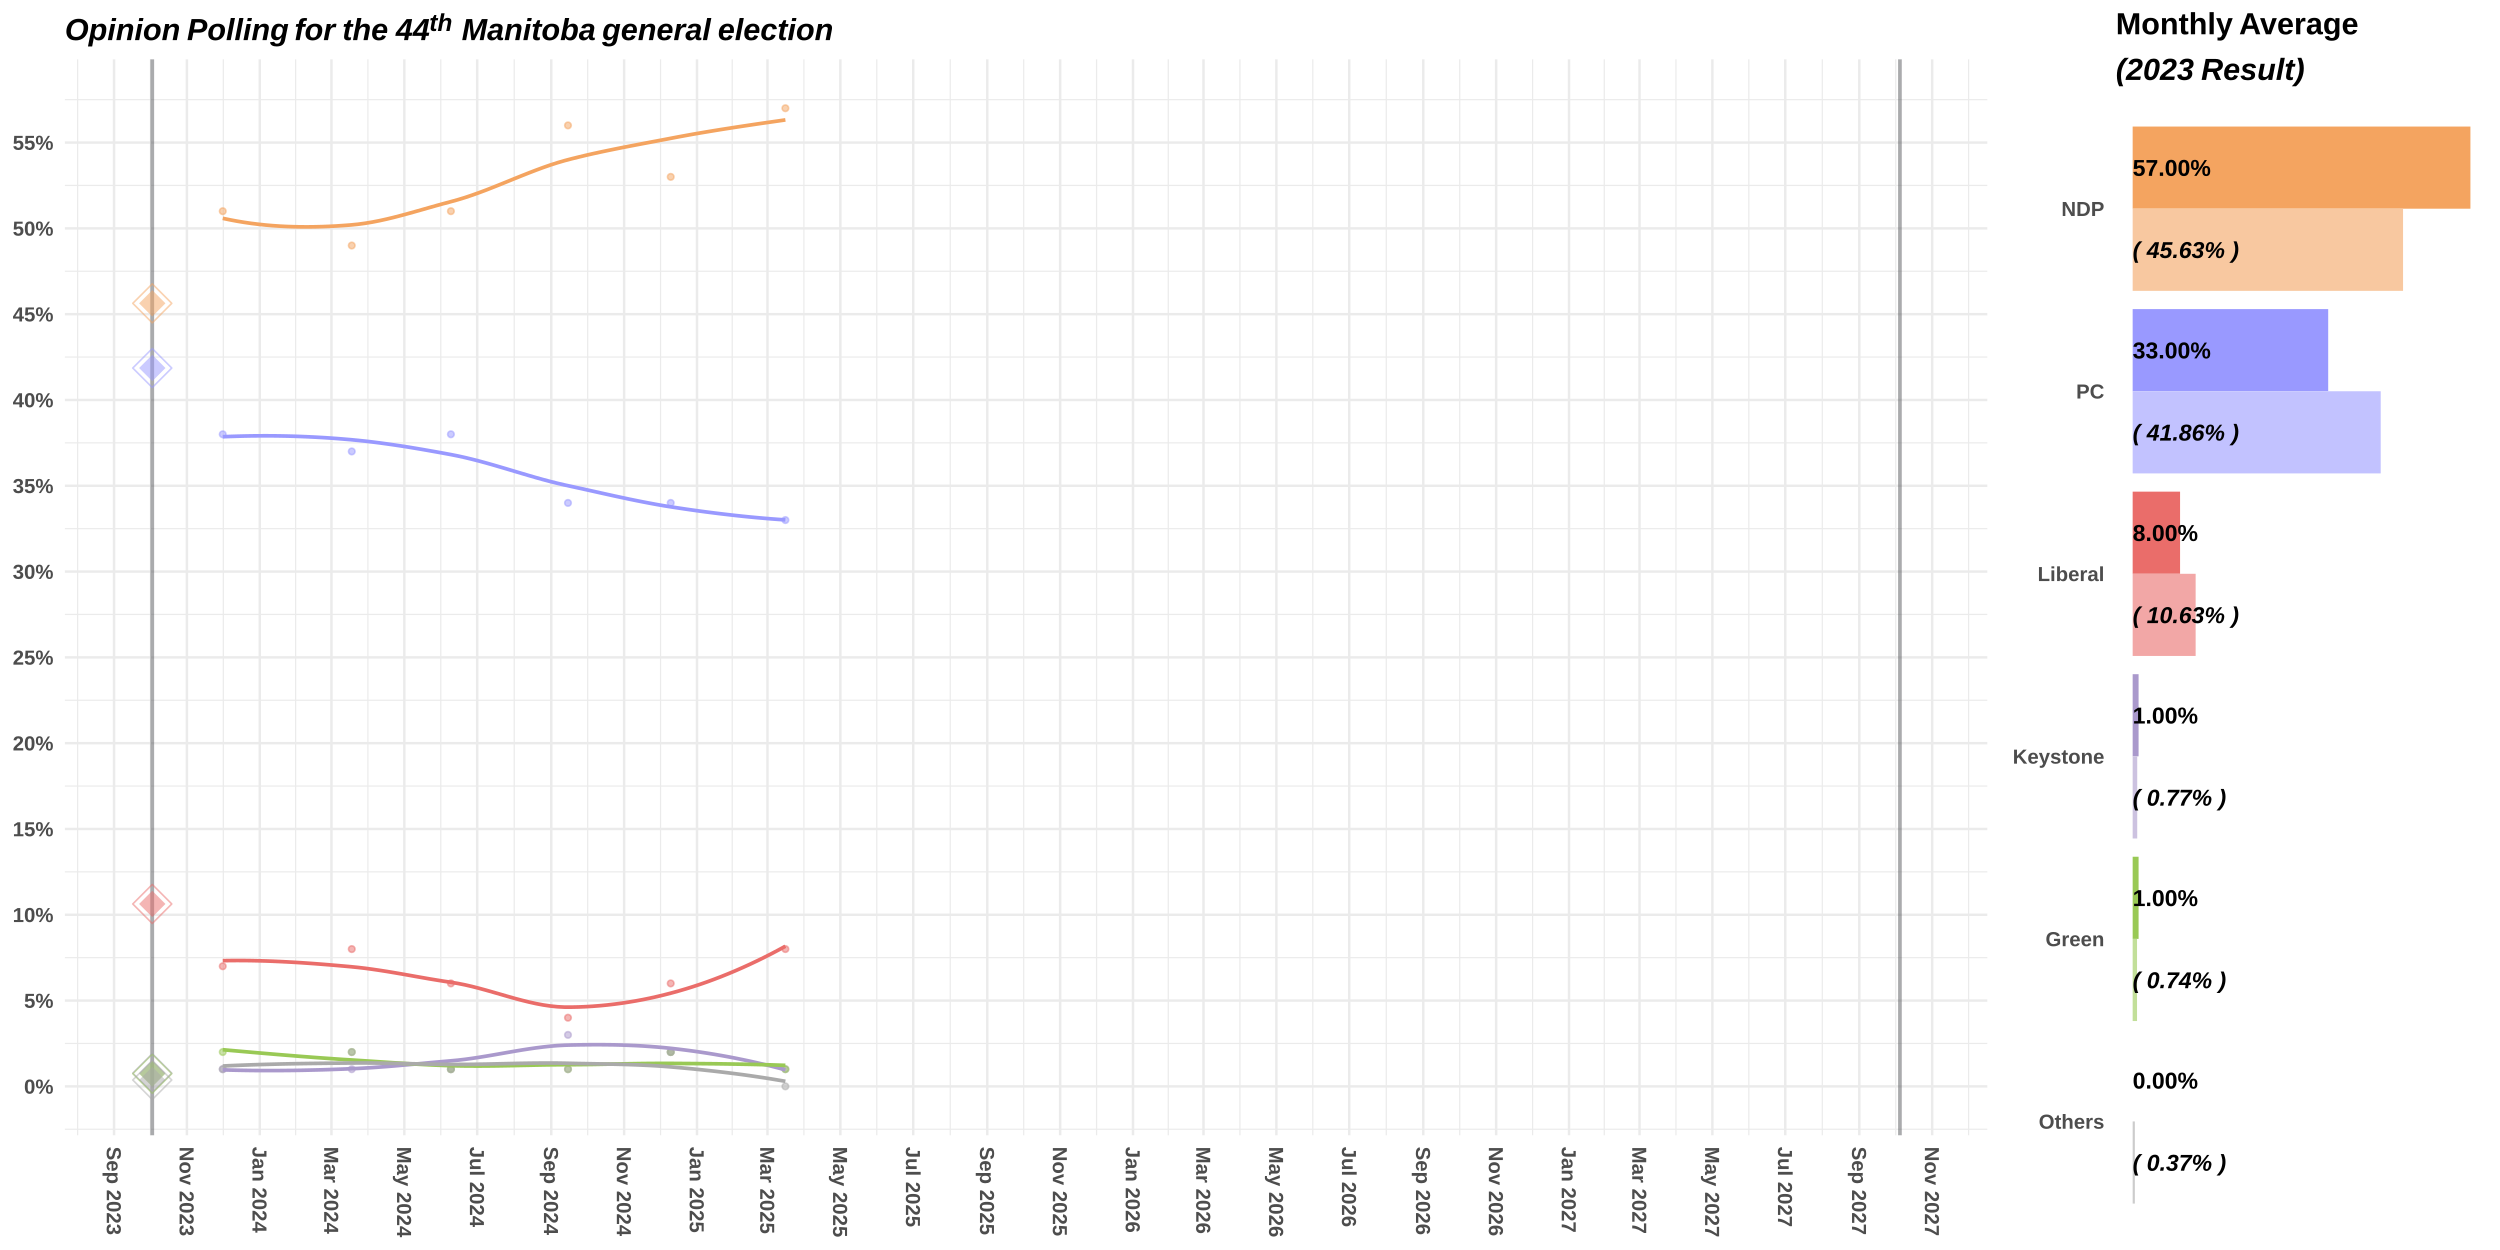
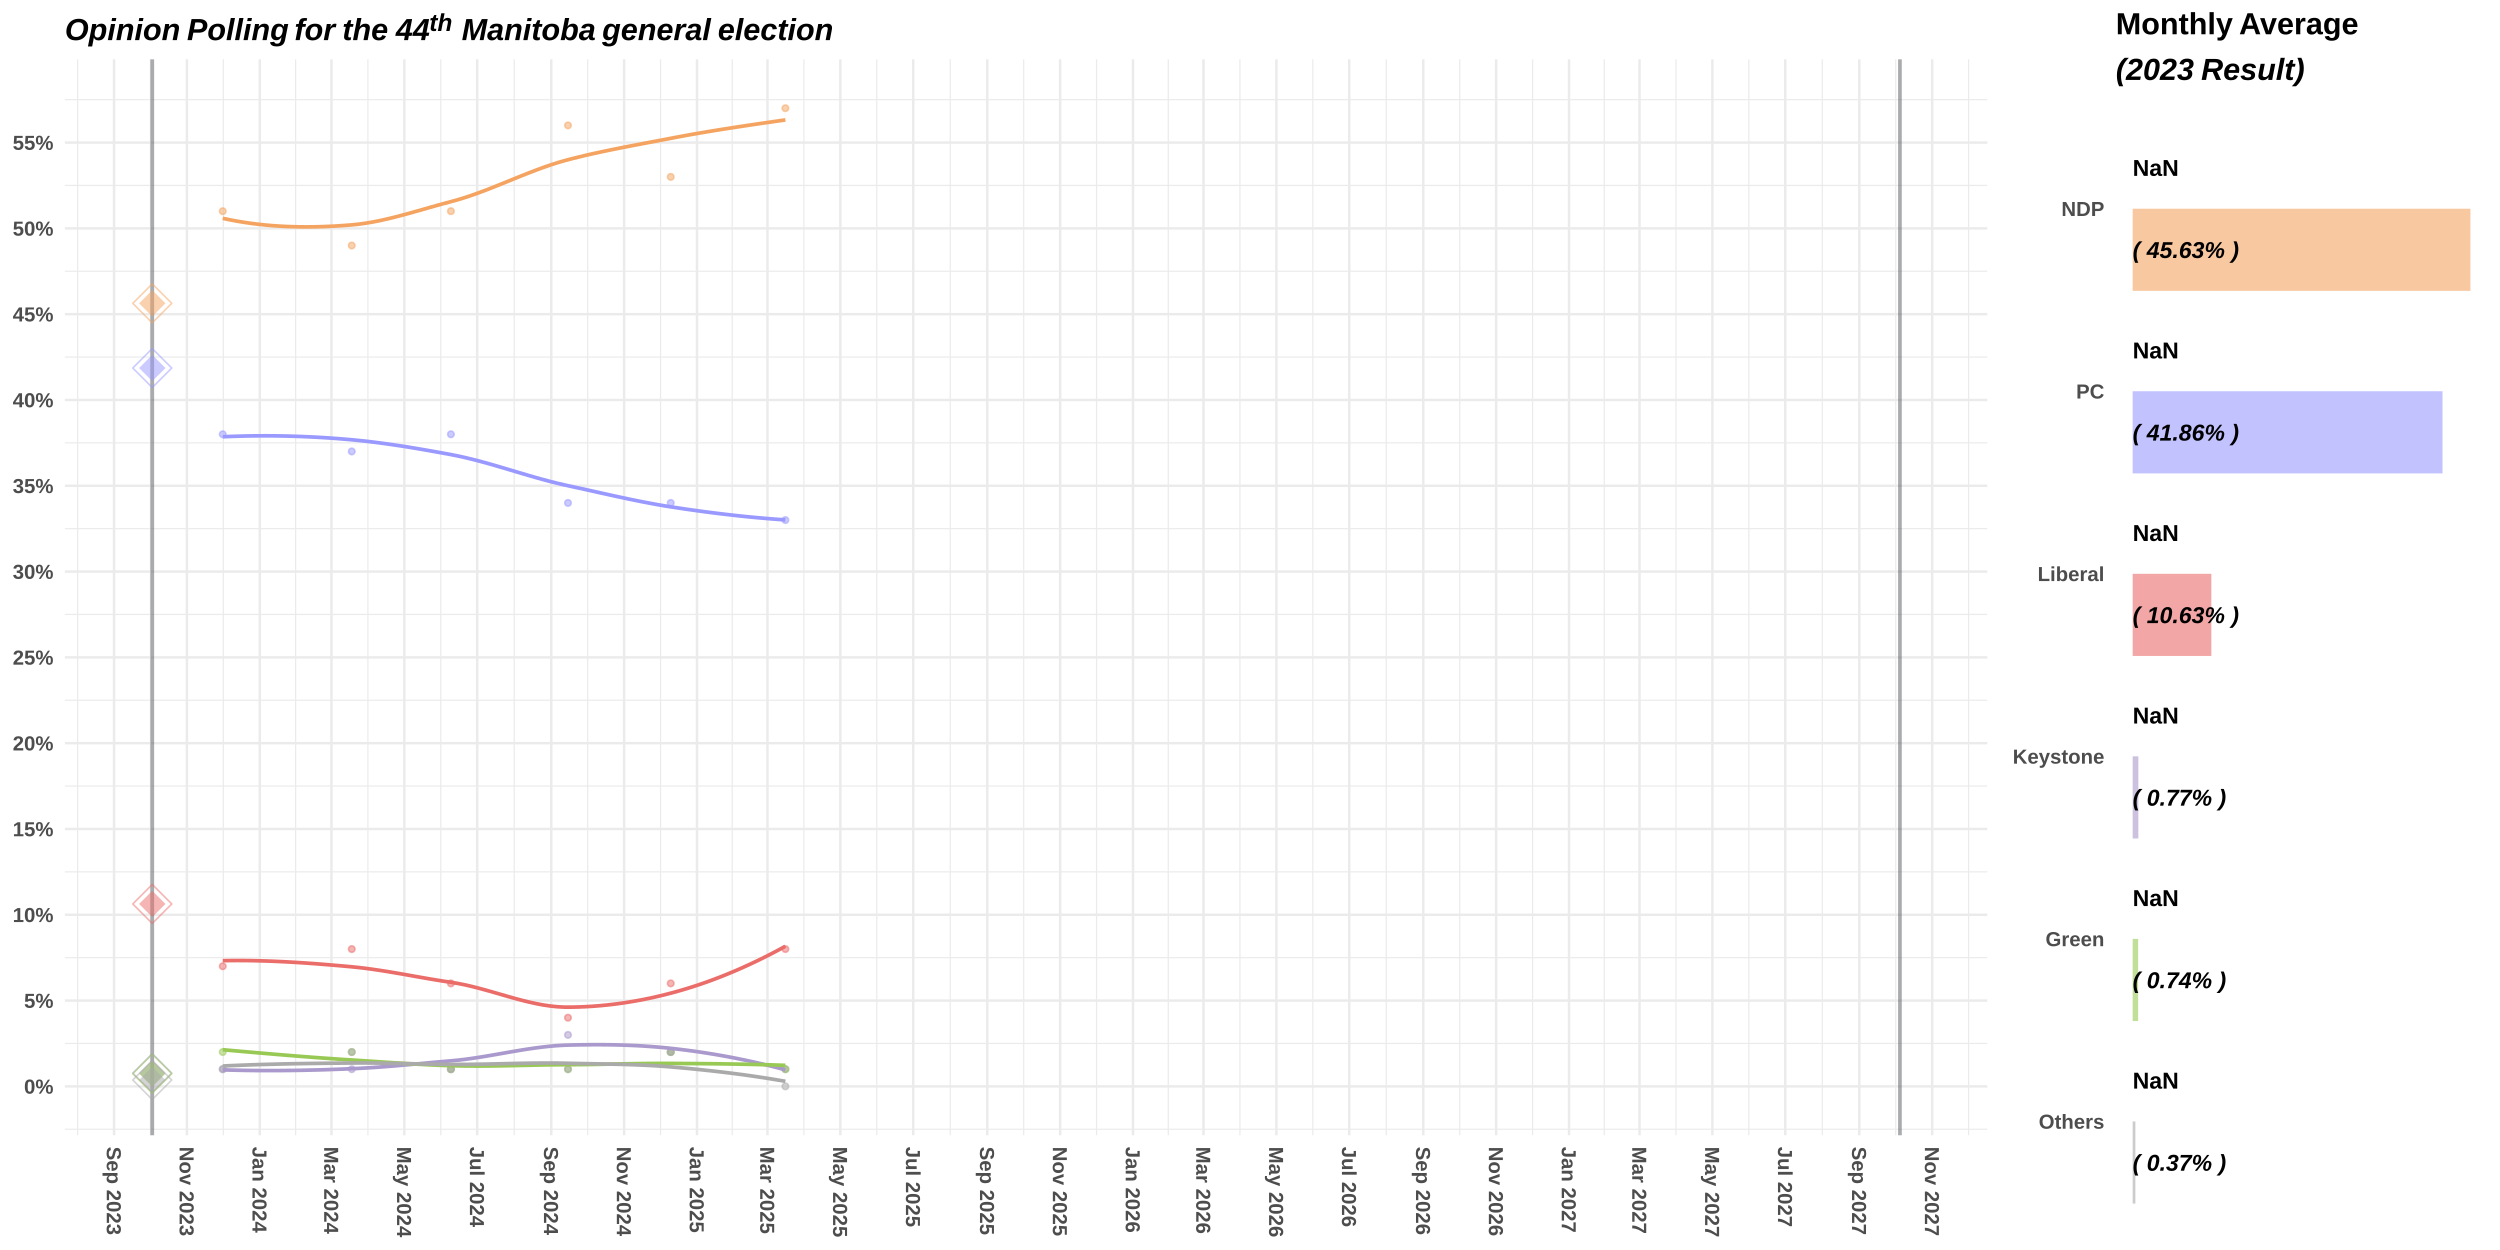
<svg xmlns="http://www.w3.org/2000/svg" class="svglite" width="1080.00pt" height="540.00pt" viewBox="0 0 1080.00 540.00">
  <defs>
    <style type="text/css">
    line, polyline, polygon, path, rect, circle {
      fill: none;
      stroke: #000000;
      stroke-linecap: round;
      stroke-linejoin: round;
      stroke-miterlimit: 10.00;
    }
    text {
      white-space: pre;
    }
  </style>
  </defs>
  <rect width="100%" height="100%" style="stroke: none; fill: none;" />
  <defs>
    <clipPath id="cpMC4wMHwxMDgwLjAwfDAuMDB8NTQwLjAw">
      <rect x="0.00" y="0.00" width="1080.00" height="540.00" />
    </clipPath>
  </defs>
  <g clip-path="url(#cpMC4wMHwxMDgwLjAwfDAuMDB8NTQwLjAw)">
</g>
  <defs>
    <clipPath id="cpMC4wMHw4NjQuMDB8MC4wMHw1NDAuMDA=">
      <rect x="0.00" y="0.00" width="864.00" height="540.00" />
    </clipPath>
  </defs>
  <g clip-path="url(#cpMC4wMHw4NjQuMDB8MC4wMHw1NDAuMDA=)">
    <rect x="0.00" y="0.00" width="864.00" height="540.00" style="stroke-width: 1.07; stroke: #FFFFFF; fill: #FFFFFF;" />
  </g>
  <g clip-path="url(#cpMC4wMHwxMDgwLjAwfDAuMDB8NTQwLjAw)">
</g>
  <defs>
    <clipPath id="cpMjguMDN8ODU4LjUyfDI1LjYzfDQ5MC40NA==">
      <rect x="28.03" y="25.63" width="830.49" height="464.81" />
    </clipPath>
  </defs>
  <g clip-path="url(#cpMjguMDN8ODU4LjUyfDI1LjYzfDQ5MC40NA==)">
    <rect x="28.03" y="25.63" width="830.49" height="464.81" style="stroke-width: 1.07; stroke: #FFFFFF; fill: #FFFFFF;" />
    <polyline points="28.03,487.84 858.52,487.84 " style="stroke-width: 0.53; stroke: #EBEBEB; stroke-linecap: butt;" />
    <polyline points="28.03,450.77 858.52,450.77 " style="stroke-width: 0.53; stroke: #EBEBEB; stroke-linecap: butt;" />
    <polyline points="28.03,413.71 858.52,413.71 " style="stroke-width: 0.53; stroke: #EBEBEB; stroke-linecap: butt;" />
    <polyline points="28.03,376.64 858.52,376.64 " style="stroke-width: 0.53; stroke: #EBEBEB; stroke-linecap: butt;" />
    <polyline points="28.03,339.58 858.52,339.58 " style="stroke-width: 0.53; stroke: #EBEBEB; stroke-linecap: butt;" />
    <polyline points="28.03,302.51 858.52,302.51 " style="stroke-width: 0.53; stroke: #EBEBEB; stroke-linecap: butt;" />
    <polyline points="28.03,265.44 858.52,265.44 " style="stroke-width: 0.53; stroke: #EBEBEB; stroke-linecap: butt;" />
    <polyline points="28.03,228.38 858.52,228.38 " style="stroke-width: 0.53; stroke: #EBEBEB; stroke-linecap: butt;" />
    <polyline points="28.03,191.31 858.52,191.31 " style="stroke-width: 0.53; stroke: #EBEBEB; stroke-linecap: butt;" />
    <polyline points="28.03,154.25 858.52,154.25 " style="stroke-width: 0.53; stroke: #EBEBEB; stroke-linecap: butt;" />
    <polyline points="28.03,117.18 858.52,117.18 " style="stroke-width: 0.53; stroke: #EBEBEB; stroke-linecap: butt;" />
    <polyline points="28.03,80.11 858.52,80.11 " style="stroke-width: 0.53; stroke: #EBEBEB; stroke-linecap: butt;" />
    <polyline points="28.03,43.05 858.52,43.05 " style="stroke-width: 0.53; stroke: #EBEBEB; stroke-linecap: butt;" />
    <polyline points="33.53,490.44 33.53,25.63 " style="stroke-width: 0.53; stroke: #EBEBEB; stroke-linecap: butt;" />
    <polyline points="65.00,490.44 65.00,25.63 " style="stroke-width: 0.53; stroke: #EBEBEB; stroke-linecap: butt;" />
    <polyline points="96.48,490.44 96.48,25.63 " style="stroke-width: 0.53; stroke: #EBEBEB; stroke-linecap: butt;" />
    <polyline points="127.71,490.44 127.71,25.63 " style="stroke-width: 0.53; stroke: #EBEBEB; stroke-linecap: butt;" />
    <polyline points="158.93,490.44 158.93,25.63 " style="stroke-width: 0.53; stroke: #EBEBEB; stroke-linecap: butt;" />
    <polyline points="190.41,490.44 190.41,25.63 " style="stroke-width: 0.53; stroke: #EBEBEB; stroke-linecap: butt;" />
    <polyline points="222.14,490.44 222.14,25.63 " style="stroke-width: 0.53; stroke: #EBEBEB; stroke-linecap: butt;" />
    <polyline points="253.88,490.44 253.88,25.63 " style="stroke-width: 0.53; stroke: #EBEBEB; stroke-linecap: butt;" />
    <polyline points="285.36,490.44 285.36,25.63 " style="stroke-width: 0.53; stroke: #EBEBEB; stroke-linecap: butt;" />
    <polyline points="316.32,490.44 316.32,25.63 " style="stroke-width: 0.53; stroke: #EBEBEB; stroke-linecap: butt;" />
    <polyline points="347.29,490.44 347.29,25.63 " style="stroke-width: 0.53; stroke: #EBEBEB; stroke-linecap: butt;" />
    <polyline points="378.77,490.44 378.77,25.63 " style="stroke-width: 0.53; stroke: #EBEBEB; stroke-linecap: butt;" />
    <polyline points="410.51,490.44 410.51,25.63 " style="stroke-width: 0.53; stroke: #EBEBEB; stroke-linecap: butt;" />
    <polyline points="442.24,490.44 442.24,25.63 " style="stroke-width: 0.53; stroke: #EBEBEB; stroke-linecap: butt;" />
    <polyline points="473.72,490.44 473.72,25.63 " style="stroke-width: 0.53; stroke: #EBEBEB; stroke-linecap: butt;" />
    <polyline points="504.69,490.44 504.69,25.63 " style="stroke-width: 0.53; stroke: #EBEBEB; stroke-linecap: butt;" />
    <polyline points="535.65,490.44 535.65,25.63 " style="stroke-width: 0.53; stroke: #EBEBEB; stroke-linecap: butt;" />
    <polyline points="567.13,490.44 567.13,25.63 " style="stroke-width: 0.53; stroke: #EBEBEB; stroke-linecap: butt;" />
    <polyline points="598.87,490.44 598.87,25.63 " style="stroke-width: 0.53; stroke: #EBEBEB; stroke-linecap: butt;" />
    <polyline points="630.60,490.44 630.60,25.63 " style="stroke-width: 0.53; stroke: #EBEBEB; stroke-linecap: butt;" />
    <polyline points="662.08,490.44 662.08,25.63 " style="stroke-width: 0.53; stroke: #EBEBEB; stroke-linecap: butt;" />
    <polyline points="693.05,490.44 693.05,25.63 " style="stroke-width: 0.53; stroke: #EBEBEB; stroke-linecap: butt;" />
    <polyline points="724.01,490.44 724.01,25.63 " style="stroke-width: 0.53; stroke: #EBEBEB; stroke-linecap: butt;" />
    <polyline points="755.49,490.44 755.49,25.63 " style="stroke-width: 0.53; stroke: #EBEBEB; stroke-linecap: butt;" />
    <polyline points="787.23,490.44 787.23,25.63 " style="stroke-width: 0.53; stroke: #EBEBEB; stroke-linecap: butt;" />
    <polyline points="818.96,490.44 818.96,25.63 " style="stroke-width: 0.53; stroke: #EBEBEB; stroke-linecap: butt;" />
    <polyline points="850.44,490.44 850.44,25.63 " style="stroke-width: 0.53; stroke: #EBEBEB; stroke-linecap: butt;" />
    <polyline points="28.03,469.31 858.52,469.31 " style="stroke-width: 1.07; stroke: #EBEBEB; stroke-linecap: butt;" />
    <polyline points="28.03,432.24 858.52,432.24 " style="stroke-width: 1.07; stroke: #EBEBEB; stroke-linecap: butt;" />
    <polyline points="28.03,395.18 858.52,395.18 " style="stroke-width: 1.07; stroke: #EBEBEB; stroke-linecap: butt;" />
    <polyline points="28.03,358.11 858.52,358.11 " style="stroke-width: 1.07; stroke: #EBEBEB; stroke-linecap: butt;" />
    <polyline points="28.03,321.04 858.52,321.04 " style="stroke-width: 1.07; stroke: #EBEBEB; stroke-linecap: butt;" />
    <polyline points="28.03,283.98 858.52,283.98 " style="stroke-width: 1.07; stroke: #EBEBEB; stroke-linecap: butt;" />
    <polyline points="28.03,246.91 858.52,246.91 " style="stroke-width: 1.07; stroke: #EBEBEB; stroke-linecap: butt;" />
    <polyline points="28.03,209.85 858.52,209.85 " style="stroke-width: 1.07; stroke: #EBEBEB; stroke-linecap: butt;" />
    <polyline points="28.03,172.78 858.52,172.78 " style="stroke-width: 1.07; stroke: #EBEBEB; stroke-linecap: butt;" />
    <polyline points="28.03,135.71 858.52,135.71 " style="stroke-width: 1.07; stroke: #EBEBEB; stroke-linecap: butt;" />
    <polyline points="28.03,98.65 858.52,98.65 " style="stroke-width: 1.07; stroke: #EBEBEB; stroke-linecap: butt;" />
    <polyline points="28.03,61.58 858.52,61.58 " style="stroke-width: 1.07; stroke: #EBEBEB; stroke-linecap: butt;" />
    <polyline points="49.27,490.44 49.27,25.63 " style="stroke-width: 1.07; stroke: #EBEBEB; stroke-linecap: butt;" />
    <polyline points="80.74,490.44 80.74,25.63 " style="stroke-width: 1.07; stroke: #EBEBEB; stroke-linecap: butt;" />
    <polyline points="112.22,490.44 112.22,25.63 " style="stroke-width: 1.07; stroke: #EBEBEB; stroke-linecap: butt;" />
    <polyline points="143.19,490.44 143.19,25.63 " style="stroke-width: 1.07; stroke: #EBEBEB; stroke-linecap: butt;" />
    <polyline points="174.67,490.44 174.67,25.63 " style="stroke-width: 1.07; stroke: #EBEBEB; stroke-linecap: butt;" />
    <polyline points="206.15,490.44 206.15,25.63 " style="stroke-width: 1.07; stroke: #EBEBEB; stroke-linecap: butt;" />
    <polyline points="238.14,490.44 238.14,25.63 " style="stroke-width: 1.07; stroke: #EBEBEB; stroke-linecap: butt;" />
    <polyline points="269.62,490.44 269.62,25.63 " style="stroke-width: 1.07; stroke: #EBEBEB; stroke-linecap: butt;" />
    <polyline points="301.10,490.44 301.10,25.63 " style="stroke-width: 1.07; stroke: #EBEBEB; stroke-linecap: butt;" />
    <polyline points="331.55,490.44 331.55,25.63 " style="stroke-width: 1.07; stroke: #EBEBEB; stroke-linecap: butt;" />
    <polyline points="363.03,490.44 363.03,25.63 " style="stroke-width: 1.07; stroke: #EBEBEB; stroke-linecap: butt;" />
    <polyline points="394.51,490.44 394.51,25.63 " style="stroke-width: 1.07; stroke: #EBEBEB; stroke-linecap: butt;" />
    <polyline points="426.50,490.44 426.50,25.63 " style="stroke-width: 1.07; stroke: #EBEBEB; stroke-linecap: butt;" />
    <polyline points="457.98,490.44 457.98,25.63 " style="stroke-width: 1.07; stroke: #EBEBEB; stroke-linecap: butt;" />
    <polyline points="489.46,490.44 489.46,25.63 " style="stroke-width: 1.07; stroke: #EBEBEB; stroke-linecap: butt;" />
    <polyline points="519.91,490.44 519.91,25.63 " style="stroke-width: 1.07; stroke: #EBEBEB; stroke-linecap: butt;" />
    <polyline points="551.39,490.44 551.39,25.63 " style="stroke-width: 1.07; stroke: #EBEBEB; stroke-linecap: butt;" />
    <polyline points="582.87,490.44 582.87,25.63 " style="stroke-width: 1.07; stroke: #EBEBEB; stroke-linecap: butt;" />
    <polyline points="614.86,490.44 614.86,25.63 " style="stroke-width: 1.07; stroke: #EBEBEB; stroke-linecap: butt;" />
    <polyline points="646.34,490.44 646.34,25.63 " style="stroke-width: 1.07; stroke: #EBEBEB; stroke-linecap: butt;" />
    <polyline points="677.82,490.44 677.82,25.63 " style="stroke-width: 1.07; stroke: #EBEBEB; stroke-linecap: butt;" />
    <polyline points="708.27,490.44 708.27,25.63 " style="stroke-width: 1.07; stroke: #EBEBEB; stroke-linecap: butt;" />
    <polyline points="739.75,490.44 739.75,25.63 " style="stroke-width: 1.07; stroke: #EBEBEB; stroke-linecap: butt;" />
    <polyline points="771.23,490.44 771.23,25.63 " style="stroke-width: 1.07; stroke: #EBEBEB; stroke-linecap: butt;" />
    <polyline points="803.22,490.44 803.22,25.63 " style="stroke-width: 1.07; stroke: #EBEBEB; stroke-linecap: butt;" />
    <polyline points="834.70,490.44 834.70,25.63 " style="stroke-width: 1.07; stroke: #EBEBEB; stroke-linecap: butt;" />
    <circle cx="339.29" cy="46.75" r="1.42" style="stroke-width: 0.71; stroke: #F4A460; stroke-opacity: 0.50; fill: #F4A460; fill-opacity: 0.50;" />
    <circle cx="289.75" cy="76.41" r="1.42" style="stroke-width: 0.71; stroke: #F4A460; stroke-opacity: 0.50; fill: #F4A460; fill-opacity: 0.50;" />
    <circle cx="245.37" cy="54.17" r="1.42" style="stroke-width: 0.71; stroke: #F4A460; stroke-opacity: 0.50; fill: #F4A460; fill-opacity: 0.50;" />
    <circle cx="194.79" cy="91.23" r="1.42" style="stroke-width: 0.71; stroke: #F4A460; stroke-opacity: 0.50; fill: #F4A460; fill-opacity: 0.50;" />
    <circle cx="151.96" cy="106.06" r="1.42" style="stroke-width: 0.71; stroke: #F4A460; stroke-opacity: 0.50; fill: #F4A460; fill-opacity: 0.50;" />
    <circle cx="96.23" cy="91.23" r="1.42" style="stroke-width: 0.71; stroke: #F4A460; stroke-opacity: 0.50; fill: #F4A460; fill-opacity: 0.50;" />
    <circle cx="339.29" cy="224.67" r="1.42" style="stroke-width: 0.71; stroke: #9999FF; stroke-opacity: 0.50; fill: #9999FF; fill-opacity: 0.50;" />
    <circle cx="289.75" cy="217.26" r="1.42" style="stroke-width: 0.71; stroke: #9999FF; stroke-opacity: 0.50; fill: #9999FF; fill-opacity: 0.50;" />
    <circle cx="245.37" cy="217.26" r="1.42" style="stroke-width: 0.71; stroke: #9999FF; stroke-opacity: 0.50; fill: #9999FF; fill-opacity: 0.50;" />
    <circle cx="194.79" cy="187.61" r="1.42" style="stroke-width: 0.71; stroke: #9999FF; stroke-opacity: 0.50; fill: #9999FF; fill-opacity: 0.50;" />
    <circle cx="151.96" cy="195.02" r="1.42" style="stroke-width: 0.71; stroke: #9999FF; stroke-opacity: 0.50; fill: #9999FF; fill-opacity: 0.50;" />
    <circle cx="96.23" cy="187.61" r="1.42" style="stroke-width: 0.71; stroke: #9999FF; stroke-opacity: 0.50; fill: #9999FF; fill-opacity: 0.50;" />
    <circle cx="339.29" cy="410.00" r="1.42" style="stroke-width: 0.71; stroke: #EA6D6A; stroke-opacity: 0.50; fill: #EA6D6A; fill-opacity: 0.50;" />
    <circle cx="289.75" cy="424.83" r="1.42" style="stroke-width: 0.71; stroke: #EA6D6A; stroke-opacity: 0.50; fill: #EA6D6A; fill-opacity: 0.50;" />
    <circle cx="245.37" cy="439.65" r="1.42" style="stroke-width: 0.71; stroke: #EA6D6A; stroke-opacity: 0.50; fill: #EA6D6A; fill-opacity: 0.50;" />
    <circle cx="194.79" cy="424.83" r="1.42" style="stroke-width: 0.71; stroke: #EA6D6A; stroke-opacity: 0.50; fill: #EA6D6A; fill-opacity: 0.50;" />
    <circle cx="151.96" cy="410.00" r="1.42" style="stroke-width: 0.71; stroke: #EA6D6A; stroke-opacity: 0.50; fill: #EA6D6A; fill-opacity: 0.50;" />
    <circle cx="96.23" cy="417.42" r="1.42" style="stroke-width: 0.71; stroke: #EA6D6A; stroke-opacity: 0.50; fill: #EA6D6A; fill-opacity: 0.50;" />
    <circle cx="339.29" cy="461.89" r="1.42" style="stroke-width: 0.71; stroke: #AA99CC; stroke-opacity: 0.50; fill: #AA99CC; fill-opacity: 0.50;" />
    <circle cx="289.75" cy="454.48" r="1.42" style="stroke-width: 0.71; stroke: #AA99CC; stroke-opacity: 0.50; fill: #AA99CC; fill-opacity: 0.50;" />
    <circle cx="245.37" cy="447.07" r="1.42" style="stroke-width: 0.71; stroke: #AA99CC; stroke-opacity: 0.50; fill: #AA99CC; fill-opacity: 0.50;" />
    <circle cx="194.79" cy="461.89" r="1.42" style="stroke-width: 0.71; stroke: #AA99CC; stroke-opacity: 0.50; fill: #AA99CC; fill-opacity: 0.50;" />
    <circle cx="151.96" cy="461.89" r="1.42" style="stroke-width: 0.71; stroke: #AA99CC; stroke-opacity: 0.50; fill: #AA99CC; fill-opacity: 0.50;" />
    <circle cx="96.23" cy="461.89" r="1.42" style="stroke-width: 0.71; stroke: #AA99CC; stroke-opacity: 0.50; fill: #AA99CC; fill-opacity: 0.50;" />
    <circle cx="339.29" cy="461.89" r="1.42" style="stroke-width: 0.71; stroke: #99C955; stroke-opacity: 0.50; fill: #99C955; fill-opacity: 0.50;" />
    <circle cx="289.75" cy="454.48" r="1.42" style="stroke-width: 0.71; stroke: #99C955; stroke-opacity: 0.50; fill: #99C955; fill-opacity: 0.50;" />
    <circle cx="245.37" cy="461.89" r="1.42" style="stroke-width: 0.71; stroke: #99C955; stroke-opacity: 0.50; fill: #99C955; fill-opacity: 0.50;" />
    <circle cx="194.79" cy="461.89" r="1.42" style="stroke-width: 0.71; stroke: #99C955; stroke-opacity: 0.50; fill: #99C955; fill-opacity: 0.50;" />
    <circle cx="151.96" cy="454.48" r="1.42" style="stroke-width: 0.71; stroke: #99C955; stroke-opacity: 0.50; fill: #99C955; fill-opacity: 0.50;" />
    <circle cx="96.23" cy="454.48" r="1.42" style="stroke-width: 0.71; stroke: #99C955; stroke-opacity: 0.50; fill: #99C955; fill-opacity: 0.50;" />
    <circle cx="339.29" cy="469.31" r="1.42" style="stroke-width: 0.71; stroke: #AAAAAA; stroke-opacity: 0.50; fill: #AAAAAA; fill-opacity: 0.50;" />
    <circle cx="289.75" cy="454.48" r="1.42" style="stroke-width: 0.71; stroke: #AAAAAA; stroke-opacity: 0.50; fill: #AAAAAA; fill-opacity: 0.50;" />
    <circle cx="245.37" cy="461.89" r="1.42" style="stroke-width: 0.71; stroke: #AAAAAA; stroke-opacity: 0.50; fill: #AAAAAA; fill-opacity: 0.50;" />
    <circle cx="194.79" cy="461.89" r="1.42" style="stroke-width: 0.71; stroke: #AAAAAA; stroke-opacity: 0.50; fill: #AAAAAA; fill-opacity: 0.50;" />
    <circle cx="151.96" cy="454.48" r="1.42" style="stroke-width: 0.71; stroke: #AAAAAA; stroke-opacity: 0.50; fill: #AAAAAA; fill-opacity: 0.50;" />
    <circle cx="96.23" cy="461.89" r="1.42" style="stroke-width: 0.71; stroke: #AAAAAA; stroke-opacity: 0.50; fill: #AAAAAA; fill-opacity: 0.50;" />
    <polyline points="96.23,94.32 99.30,94.96 102.38,95.54 105.46,96.05 108.53,96.50 111.61,96.88 114.69,97.21 117.76,97.48 120.84,97.69 123.92,97.85 126.99,97.95 130.07,98.01 133.15,98.02 136.22,97.98 139.30,97.90 142.38,97.78 145.45,97.62 148.53,97.41 151.61,97.18 154.68,96.87 157.76,96.45 160.84,95.94 163.91,95.34 166.99,94.66 170.07,93.92 173.15,93.12 176.22,92.29 179.30,91.43 182.38,90.56 185.45,89.68 188.53,88.81 191.61,87.96 194.68,87.14 197.76,86.29 200.84,85.35 203.91,84.32 206.99,83.22 210.07,82.07 213.14,80.86 216.22,79.63 219.30,78.38 222.37,77.13 225.45,75.89 228.53,74.67 231.60,73.49 234.68,72.35 237.76,71.28 240.83,70.29 243.91,69.39 246.99,68.58 250.06,67.82 253.14,67.08 256.22,66.38 259.29,65.71 262.37,65.06 265.45,64.43 268.52,63.81 271.60,63.21 274.68,62.62 277.75,62.03 280.83,61.45 283.91,60.87 286.98,60.29 290.06,59.70 293.14,59.11 296.21,58.55 299.29,57.99 302.37,57.46 305.45,56.94 308.52,56.43 311.60,55.93 314.68,55.45 317.75,54.97 320.83,54.50 323.91,54.04 326.98,53.58 330.06,53.13 333.14,52.69 336.21,52.25 339.29,51.80 " style="stroke-width: 1.60; stroke: #F4A460; stroke-linecap: butt;" />
    <polyline points="96.23,188.67 99.30,188.55 102.38,188.45 105.46,188.37 108.53,188.31 111.61,188.28 114.69,188.27 117.76,188.28 120.84,188.32 123.92,188.38 126.99,188.46 130.07,188.57 133.15,188.70 136.22,188.85 139.30,189.02 142.38,189.22 145.45,189.44 148.53,189.69 151.61,189.95 154.68,190.25 157.76,190.57 160.84,190.93 163.91,191.32 166.99,191.74 170.07,192.18 173.15,192.64 176.22,193.12 179.30,193.63 182.38,194.15 185.45,194.69 188.53,195.23 191.61,195.79 194.68,196.36 197.76,196.97 200.84,197.65 203.91,198.39 206.99,199.18 210.07,200.02 213.14,200.89 216.22,201.79 219.30,202.70 222.37,203.62 225.45,204.54 228.53,205.45 231.60,206.34 234.68,207.20 237.76,208.02 240.83,208.79 243.91,209.51 246.99,210.18 250.06,210.85 253.14,211.53 256.22,212.21 259.29,212.90 262.37,213.58 265.45,214.26 268.52,214.92 271.60,215.58 274.68,216.21 277.75,216.82 280.83,217.41 283.91,217.98 286.98,218.51 290.06,219.00 293.14,219.47 296.21,219.93 299.29,220.37 302.37,220.80 305.45,221.21 308.52,221.60 311.60,221.98 314.68,222.34 317.75,222.69 320.83,223.02 323.91,223.33 326.98,223.62 330.06,223.89 333.14,224.15 336.21,224.38 339.29,224.59 " style="stroke-width: 1.60; stroke: #9999FF; stroke-linecap: butt;" />
    <polyline points="96.23,415.01 99.30,414.96 102.38,414.94 105.46,414.95 108.53,414.99 111.61,415.06 114.69,415.14 117.76,415.25 120.84,415.39 123.92,415.54 126.99,415.71 130.07,415.90 133.15,416.11 136.22,416.33 139.30,416.57 142.38,416.82 145.45,417.08 148.53,417.35 151.61,417.63 154.68,417.94 157.76,418.30 160.84,418.72 163.91,419.17 166.99,419.65 170.07,420.16 173.15,420.69 176.22,421.23 179.30,421.78 182.38,422.32 185.45,422.86 188.53,423.37 191.61,423.87 194.68,424.33 197.76,424.84 200.84,425.45 203.91,426.16 206.99,426.95 210.07,427.79 213.14,428.66 216.22,429.55 219.30,430.44 222.37,431.31 225.45,432.13 228.53,432.89 231.60,433.57 234.68,434.15 237.76,434.60 240.83,434.92 243.91,435.08 246.99,435.08 250.06,435.01 253.14,434.88 256.22,434.69 259.29,434.45 262.37,434.15 265.45,433.79 268.52,433.38 271.60,432.91 274.68,432.39 277.75,431.82 280.83,431.19 283.91,430.50 286.98,429.76 290.06,428.97 293.14,428.12 296.21,427.22 299.29,426.26 302.37,425.25 305.45,424.18 308.52,423.05 311.60,421.87 314.68,420.63 317.75,419.34 320.83,417.99 323.91,416.59 326.98,415.14 330.06,413.63 333.14,412.07 336.21,410.45 339.29,408.78 " style="stroke-width: 1.60; stroke: #EA6D6A; stroke-linecap: butt;" />
    <polyline points="96.23,462.18 99.30,462.27 102.38,462.34 105.46,462.40 108.53,462.45 111.61,462.48 114.69,462.49 117.76,462.49 120.84,462.48 123.92,462.45 126.99,462.42 130.07,462.37 133.15,462.30 136.22,462.23 139.30,462.15 142.38,462.05 145.45,461.94 148.53,461.83 151.61,461.70 154.68,461.56 157.76,461.39 160.84,461.20 163.91,460.98 166.99,460.75 170.07,460.50 173.15,460.23 176.22,459.96 179.30,459.68 182.38,459.40 185.45,459.11 188.53,458.83 191.61,458.56 194.68,458.29 197.76,458.00 200.84,457.64 203.91,457.22 206.99,456.75 210.07,456.25 213.14,455.73 216.22,455.19 219.30,454.65 222.37,454.12 225.45,453.60 228.53,453.12 231.60,452.68 234.68,452.29 237.76,451.96 240.83,451.70 243.91,451.53 246.99,451.44 250.06,451.38 253.14,451.34 256.22,451.31 259.29,451.31 262.37,451.34 265.45,451.38 268.52,451.46 271.60,451.57 274.68,451.70 277.75,451.87 280.83,452.08 283.91,452.32 286.98,452.59 290.06,452.91 293.14,453.26 296.21,453.64 299.29,454.05 302.37,454.49 305.45,454.96 308.52,455.46 311.60,455.99 314.68,456.55 317.75,457.14 320.83,457.77 323.91,458.42 326.98,459.11 330.06,459.82 333.14,460.57 336.21,461.35 339.29,462.16 " style="stroke-width: 1.60; stroke: #AA99CC; stroke-linecap: butt;" />
    <polyline points="96.23,453.48 99.30,453.76 102.38,454.03 105.46,454.30 108.53,454.57 111.61,454.84 114.69,455.10 117.76,455.36 120.84,455.62 123.92,455.87 126.99,456.12 130.07,456.37 133.15,456.60 136.22,456.84 139.30,457.06 142.38,457.28 145.45,457.49 148.53,457.70 151.61,457.89 154.68,458.09 157.76,458.29 160.84,458.49 163.91,458.70 166.99,458.90 170.07,459.11 173.15,459.30 176.22,459.50 179.30,459.68 182.38,459.85 185.45,460.01 188.53,460.15 191.61,460.27 194.68,460.38 197.76,460.46 200.84,460.51 203.91,460.53 206.99,460.54 210.07,460.52 213.14,460.49 216.22,460.44 219.30,460.38 222.37,460.32 225.45,460.25 228.53,460.19 231.60,460.12 234.68,460.06 237.76,460.01 240.83,459.98 243.91,459.95 246.99,459.94 250.06,459.92 253.14,459.88 256.22,459.84 259.29,459.78 262.37,459.72 265.45,459.66 268.52,459.60 271.60,459.54 274.68,459.49 277.75,459.44 280.83,459.41 283.91,459.39 286.98,459.38 290.06,459.39 293.14,459.41 296.21,459.44 299.29,459.46 302.37,459.49 305.45,459.52 308.52,459.55 311.60,459.59 314.68,459.64 317.75,459.69 320.83,459.74 323.91,459.80 326.98,459.87 330.06,459.95 333.14,460.03 336.21,460.13 339.29,460.23 " style="stroke-width: 1.60; stroke: #99C955; stroke-linecap: butt;" />
    <polyline points="96.23,460.51 99.30,460.37 102.38,460.24 105.46,460.12 108.53,460.01 111.61,459.91 114.69,459.82 117.76,459.74 120.84,459.66 123.92,459.59 126.99,459.53 130.07,459.48 133.15,459.43 136.22,459.39 139.30,459.35 142.38,459.31 145.45,459.28 148.53,459.25 151.61,459.22 154.68,459.20 157.76,459.20 160.84,459.22 163.91,459.26 166.99,459.31 170.07,459.37 173.15,459.43 176.22,459.50 179.30,459.57 182.38,459.64 185.45,459.70 188.53,459.76 191.61,459.80 194.68,459.83 197.76,459.83 200.84,459.82 203.91,459.79 206.99,459.74 210.07,459.69 213.14,459.62 216.22,459.55 219.30,459.48 222.37,459.41 225.45,459.35 228.53,459.30 231.60,459.26 234.68,459.24 237.76,459.23 240.83,459.25 243.91,459.30 246.99,459.37 250.06,459.44 253.14,459.49 256.22,459.55 259.29,459.61 262.37,459.67 265.45,459.73 268.52,459.81 271.60,459.90 274.68,460.01 277.75,460.14 280.83,460.29 283.91,460.47 286.98,460.68 290.06,460.93 293.14,461.20 296.21,461.48 299.29,461.77 302.37,462.08 305.45,462.41 308.52,462.74 311.60,463.10 314.68,463.47 317.75,463.86 320.83,464.26 323.91,464.69 326.98,465.14 330.06,465.60 333.14,466.09 336.21,466.60 339.29,467.13 " style="stroke-width: 1.60; stroke: #AAAAAA; stroke-linecap: butt;" />
    <line x1="820.77" y1="490.44" x2="820.77" y2="25.63" style="stroke-width: 1.60; stroke: #56595C; stroke-opacity: 0.50; stroke-linecap: butt;" />
    <line x1="65.78" y1="490.44" x2="65.78" y2="25.63" style="stroke-width: 1.60; stroke: #56595C; stroke-opacity: 0.50; stroke-linecap: butt;" />
    <polygon points="60.09,131.04 65.78,125.35 71.47,131.04 65.78,136.73 " style="stroke-width: 0.71; stroke: none; fill: #F4A460; fill-opacity: 0.50;" />
    <polygon points="60.09,158.99 65.78,153.30 71.47,158.99 65.78,164.68 " style="stroke-width: 0.71; stroke: none; fill: #9999FF; fill-opacity: 0.50;" />
    <polygon points="60.09,390.51 65.78,384.82 71.47,390.51 65.78,396.19 " style="stroke-width: 0.71; stroke: none; fill: #EA6D6A; fill-opacity: 0.50;" />
    <polygon points="60.09,463.60 65.78,457.91 71.47,463.60 65.78,469.29 " style="stroke-width: 0.71; stroke: none; fill: #AA99CC; fill-opacity: 0.50;" />
    <polygon points="60.09,463.82 65.78,458.13 71.47,463.82 65.78,469.51 " style="stroke-width: 0.71; stroke: none; fill: #99C955; fill-opacity: 0.50;" />
    <polygon points="60.09,466.56 65.78,460.88 71.47,466.56 65.78,472.25 " style="stroke-width: 0.71; stroke: none; fill: #AAAAAA; fill-opacity: 0.50;" />
    <polygon points="57.36,131.04 65.78,122.62 74.20,131.04 65.78,139.47 " style="stroke-width: 0.71; stroke: #F4A460; stroke-opacity: 0.50;" />
    <polygon points="57.36,158.99 65.78,150.57 74.20,158.99 65.78,167.41 " style="stroke-width: 0.71; stroke: #9999FF; stroke-opacity: 0.50;" />
    <polygon points="57.36,390.51 65.78,382.08 74.20,390.51 65.78,398.93 " style="stroke-width: 0.71; stroke: #EA6D6A; stroke-opacity: 0.50;" />
    <polygon points="57.36,463.60 65.78,455.18 74.20,463.60 65.78,472.02 " style="stroke-width: 0.71; stroke: #AA99CC; stroke-opacity: 0.50;" />
    <polygon points="57.36,463.82 65.78,455.40 74.20,463.82 65.78,472.25 " style="stroke-width: 0.71; stroke: #99C955; stroke-opacity: 0.50;" />
    <polygon points="57.36,466.56 65.78,458.14 74.20,466.56 65.78,474.99 " style="stroke-width: 0.71; stroke: #AAAAAA; stroke-opacity: 0.50;" />
  </g>
  <g clip-path="url(#cpMC4wMHwxMDgwLjAwfDAuMDB8NTQwLjAw)">
    <text x="23.10" y="472.46" text-anchor="end" style="font-size: 8.80px; font-weight: bold;fill: #4D4D4D; font-family: &quot;Arial&quot;;" textLength="12.72px" lengthAdjust="spacingAndGlyphs">0%</text>
    <text x="23.10" y="435.39" text-anchor="end" style="font-size: 8.80px; font-weight: bold;fill: #4D4D4D; font-family: &quot;Arial&quot;;" textLength="12.72px" lengthAdjust="spacingAndGlyphs">5%</text>
    <text x="23.10" y="398.33" text-anchor="end" style="font-size: 8.80px; font-weight: bold;fill: #4D4D4D; font-family: &quot;Arial&quot;;" textLength="17.62px" lengthAdjust="spacingAndGlyphs">10%</text>
    <text x="23.10" y="361.26" text-anchor="end" style="font-size: 8.80px; font-weight: bold;fill: #4D4D4D; font-family: &quot;Arial&quot;;" textLength="17.62px" lengthAdjust="spacingAndGlyphs">15%</text>
    <text x="23.10" y="324.19" text-anchor="end" style="font-size: 8.80px; font-weight: bold;fill: #4D4D4D; font-family: &quot;Arial&quot;;" textLength="17.62px" lengthAdjust="spacingAndGlyphs">20%</text>
    <text x="23.10" y="287.13" text-anchor="end" style="font-size: 8.80px; font-weight: bold;fill: #4D4D4D; font-family: &quot;Arial&quot;;" textLength="17.62px" lengthAdjust="spacingAndGlyphs">25%</text>
    <text x="23.10" y="250.06" text-anchor="end" style="font-size: 8.80px; font-weight: bold;fill: #4D4D4D; font-family: &quot;Arial&quot;;" textLength="17.62px" lengthAdjust="spacingAndGlyphs">30%</text>
    <text x="23.10" y="213.00" text-anchor="end" style="font-size: 8.80px; font-weight: bold;fill: #4D4D4D; font-family: &quot;Arial&quot;;" textLength="17.62px" lengthAdjust="spacingAndGlyphs">35%</text>
    <text x="23.10" y="175.93" text-anchor="end" style="font-size: 8.80px; font-weight: bold;fill: #4D4D4D; font-family: &quot;Arial&quot;;" textLength="17.62px" lengthAdjust="spacingAndGlyphs">40%</text>
    <text x="23.10" y="138.86" text-anchor="end" style="font-size: 8.80px; font-weight: bold;fill: #4D4D4D; font-family: &quot;Arial&quot;;" textLength="17.62px" lengthAdjust="spacingAndGlyphs">45%</text>
    <text x="23.10" y="101.80" text-anchor="end" style="font-size: 8.80px; font-weight: bold;fill: #4D4D4D; font-family: &quot;Arial&quot;;" textLength="17.62px" lengthAdjust="spacingAndGlyphs">50%</text>
    <text x="23.10" y="64.73" text-anchor="end" style="font-size: 8.80px; font-weight: bold;fill: #4D4D4D; font-family: &quot;Arial&quot;;" textLength="17.62px" lengthAdjust="spacingAndGlyphs">55%</text>
    <text transform="translate(46.12,495.37) rotate(90)" style="font-size: 8.80px; font-weight: bold;fill: #4D4D4D; font-family: &quot;Arial&quot;;" textLength="38.17px" lengthAdjust="spacingAndGlyphs">Sep 2023</text>
    <text transform="translate(77.59,495.37) rotate(90)" style="font-size: 8.80px; font-weight: bold;fill: #4D4D4D; font-family: &quot;Arial&quot;;" textLength="38.65px" lengthAdjust="spacingAndGlyphs">Nov 2023</text>
    <text transform="translate(109.07,495.37) rotate(90)" style="font-size: 8.80px; font-weight: bold;fill: #4D4D4D; font-family: &quot;Arial&quot;;" textLength="37.20px" lengthAdjust="spacingAndGlyphs">Jan 2024</text>
    <text transform="translate(140.04,495.37) rotate(90)" style="font-size: 8.80px; font-weight: bold;fill: #4D4D4D; font-family: &quot;Arial&quot;;" textLength="37.68px" lengthAdjust="spacingAndGlyphs">Mar 2024</text>
    <text transform="translate(171.52,495.37) rotate(90)" style="font-size: 8.80px; font-weight: bold;fill: #4D4D4D; font-family: &quot;Arial&quot;;" textLength="39.15px" lengthAdjust="spacingAndGlyphs">May 2024</text>
    <text transform="translate(203.00,495.37) rotate(90)" style="font-size: 8.80px; font-weight: bold;fill: #4D4D4D; font-family: &quot;Arial&quot;;" textLength="34.75px" lengthAdjust="spacingAndGlyphs">Jul 2024</text>
    <text transform="translate(234.99,495.37) rotate(90)" style="font-size: 8.80px; font-weight: bold;fill: #4D4D4D; font-family: &quot;Arial&quot;;" textLength="38.17px" lengthAdjust="spacingAndGlyphs">Sep 2024</text>
    <text transform="translate(266.47,495.37) rotate(90)" style="font-size: 8.80px; font-weight: bold;fill: #4D4D4D; font-family: &quot;Arial&quot;;" textLength="38.65px" lengthAdjust="spacingAndGlyphs">Nov 2024</text>
    <text transform="translate(297.95,495.37) rotate(90)" style="font-size: 8.80px; font-weight: bold;fill: #4D4D4D; font-family: &quot;Arial&quot;;" textLength="37.20px" lengthAdjust="spacingAndGlyphs">Jan 2025</text>
    <text transform="translate(328.40,495.37) rotate(90)" style="font-size: 8.80px; font-weight: bold;fill: #4D4D4D; font-family: &quot;Arial&quot;;" textLength="37.68px" lengthAdjust="spacingAndGlyphs">Mar 2025</text>
    <text transform="translate(359.88,495.37) rotate(90)" style="font-size: 8.80px; font-weight: bold;fill: #4D4D4D; font-family: &quot;Arial&quot;;" textLength="39.15px" lengthAdjust="spacingAndGlyphs">May 2025</text>
    <text transform="translate(391.36,495.37) rotate(90)" style="font-size: 8.80px; font-weight: bold;fill: #4D4D4D; font-family: &quot;Arial&quot;;" textLength="34.75px" lengthAdjust="spacingAndGlyphs">Jul 2025</text>
    <text transform="translate(423.35,495.37) rotate(90)" style="font-size: 8.80px; font-weight: bold;fill: #4D4D4D; font-family: &quot;Arial&quot;;" textLength="38.17px" lengthAdjust="spacingAndGlyphs">Sep 2025</text>
    <text transform="translate(454.83,495.37) rotate(90)" style="font-size: 8.80px; font-weight: bold;fill: #4D4D4D; font-family: &quot;Arial&quot;;" textLength="38.65px" lengthAdjust="spacingAndGlyphs">Nov 2025</text>
    <text transform="translate(486.31,495.37) rotate(90)" style="font-size: 8.80px; font-weight: bold;fill: #4D4D4D; font-family: &quot;Arial&quot;;" textLength="37.20px" lengthAdjust="spacingAndGlyphs">Jan 2026</text>
    <text transform="translate(516.76,495.37) rotate(90)" style="font-size: 8.80px; font-weight: bold;fill: #4D4D4D; font-family: &quot;Arial&quot;;" textLength="37.68px" lengthAdjust="spacingAndGlyphs">Mar 2026</text>
    <text transform="translate(548.24,495.37) rotate(90)" style="font-size: 8.80px; font-weight: bold;fill: #4D4D4D; font-family: &quot;Arial&quot;;" textLength="39.15px" lengthAdjust="spacingAndGlyphs">May 2026</text>
    <text transform="translate(579.72,495.37) rotate(90)" style="font-size: 8.80px; font-weight: bold;fill: #4D4D4D; font-family: &quot;Arial&quot;;" textLength="34.75px" lengthAdjust="spacingAndGlyphs">Jul 2026</text>
    <text transform="translate(611.71,495.37) rotate(90)" style="font-size: 8.80px; font-weight: bold;fill: #4D4D4D; font-family: &quot;Arial&quot;;" textLength="38.17px" lengthAdjust="spacingAndGlyphs">Sep 2026</text>
    <text transform="translate(643.19,495.37) rotate(90)" style="font-size: 8.80px; font-weight: bold;fill: #4D4D4D; font-family: &quot;Arial&quot;;" textLength="38.65px" lengthAdjust="spacingAndGlyphs">Nov 2026</text>
    <text transform="translate(674.67,495.37) rotate(90)" style="font-size: 8.80px; font-weight: bold;fill: #4D4D4D; font-family: &quot;Arial&quot;;" textLength="37.20px" lengthAdjust="spacingAndGlyphs">Jan 2027</text>
    <text transform="translate(705.12,495.37) rotate(90)" style="font-size: 8.80px; font-weight: bold;fill: #4D4D4D; font-family: &quot;Arial&quot;;" textLength="37.68px" lengthAdjust="spacingAndGlyphs">Mar 2027</text>
    <text transform="translate(736.60,495.37) rotate(90)" style="font-size: 8.80px; font-weight: bold;fill: #4D4D4D; font-family: &quot;Arial&quot;;" textLength="39.15px" lengthAdjust="spacingAndGlyphs">May 2027</text>
    <text transform="translate(768.08,495.37) rotate(90)" style="font-size: 8.80px; font-weight: bold;fill: #4D4D4D; font-family: &quot;Arial&quot;;" textLength="34.75px" lengthAdjust="spacingAndGlyphs">Jul 2027</text>
    <text transform="translate(800.07,495.37) rotate(90)" style="font-size: 8.80px; font-weight: bold;fill: #4D4D4D; font-family: &quot;Arial&quot;;" textLength="38.17px" lengthAdjust="spacingAndGlyphs">Sep 2027</text>
    <text transform="translate(831.55,495.37) rotate(90)" style="font-size: 8.80px; font-weight: bold;fill: #4D4D4D; font-family: &quot;Arial&quot;;" textLength="38.65px" lengthAdjust="spacingAndGlyphs">Nov 2027</text>
    <text x="28.03" y="17.33" style="font-size: 13.20px; font-weight: bold; font-style: italic; font-family: &quot;Arial&quot;;" textLength="49.82px" lengthAdjust="spacingAndGlyphs">Opinion</text>
    <text x="80.76" y="17.33" style="font-size: 13.20px; font-weight: bold; font-style: italic; font-family: &quot;Arial&quot;;" textLength="43.96px" lengthAdjust="spacingAndGlyphs">Polling</text>
    <text x="127.19" y="17.33" style="font-size: 13.20px; font-weight: bold; font-style: italic; font-family: &quot;Arial&quot;;" textLength="17.58px" lengthAdjust="spacingAndGlyphs">for</text>
    <text x="147.88" y="17.33" style="font-size: 13.20px; font-weight: bold; font-style: italic; font-family: &quot;Arial&quot;;" textLength="19.79px" lengthAdjust="spacingAndGlyphs">the</text>
    <text x="170.99" y="17.33" style="font-size: 13.20px; font-weight: bold; font-style: italic; font-family: &quot;Arial&quot;;" textLength="14.67px" lengthAdjust="spacingAndGlyphs">44</text>
    <text x="185.45" y="13.38" style="font-size: 10.56px; font-weight: bold; font-style: italic; font-family: &quot;Arial&quot;;" textLength="9.96px" lengthAdjust="spacingAndGlyphs">th</text>
    <text x="199.44" y="17.33" style="font-size: 13.20px; font-weight: bold; font-style: italic; font-family: &quot;Arial&quot;;" textLength="57.89px" lengthAdjust="spacingAndGlyphs">Manitoba</text>
    <text x="260.12" y="17.33" style="font-size: 13.20px; font-weight: bold; font-style: italic; font-family: &quot;Arial&quot;;" textLength="46.92px" lengthAdjust="spacingAndGlyphs">general</text>
    <text x="310.10" y="17.33" style="font-size: 13.20px; font-weight: bold; font-style: italic; font-family: &quot;Arial&quot;;" textLength="49.85px" lengthAdjust="spacingAndGlyphs">election</text>
  </g>
  <defs>
    <clipPath id="cpODY0LjAwfDEwODAuMDB8MC4wMHw1NDAuMDA=">
      <rect x="864.00" y="0.00" width="216.00" height="540.00" />
    </clipPath>
  </defs>
  <g clip-path="url(#cpODY0LjAwfDEwODAuMDB8MC4wMHw1NDAuMDA=)">
    <rect x="864.00" y="0.00" width="216.00" height="540.00" style="stroke-width: 1.07; stroke: #FFFFFF; fill: #FFFFFF;" />
  </g>
  <g clip-path="url(#cpMC4wMHwxMDgwLjAwfDAuMDB8NTQwLjAw)">
</g>
  <defs>
    <clipPath id="cpOTE0LjAyfDEwNzQuNTJ8NDIuODR8NTMxLjc4">
      <rect x="914.02" y="42.84" width="160.50" height="488.94" />
    </clipPath>
  </defs>
  <g clip-path="url(#cpOTE0LjAyfDEwNzQuNTJ8NDIuODR8NTMxLjc4)">
    <rect x="914.02" y="42.84" width="160.50" height="488.94" style="stroke-width: 1.07; stroke: #FFFFFF; fill: #FFFFFF;" />
-     <rect x="921.31" y="54.67" width="145.91" height="35.49" style="stroke-width: 1.07; stroke: none; stroke-linecap: butt; stroke-linejoin: miter; fill: #F4A460;" />
-     <rect x="921.31" y="133.53" width="84.47" height="35.49" style="stroke-width: 1.07; stroke: none; stroke-linecap: butt; stroke-linejoin: miter; fill: #9999FF;" />
-     <rect x="921.31" y="212.39" width="20.48" height="35.49" style="stroke-width: 1.07; stroke: none; stroke-linecap: butt; stroke-linejoin: miter; fill: #EA6D6A;" />
-     <rect x="921.31" y="291.25" width="2.56" height="35.49" style="stroke-width: 1.07; stroke: none; stroke-linecap: butt; stroke-linejoin: miter; fill: #AA99CC;" />
-     <rect x="921.31" y="370.11" width="2.56" height="35.49" style="stroke-width: 1.07; stroke: none; stroke-linecap: butt; stroke-linejoin: miter; fill: #99C955;" />
-     <rect x="921.31" y="448.98" width="0.00" height="35.49" style="stroke-width: 1.07; stroke: none; stroke-linecap: butt; stroke-linejoin: miter; fill: #AAAAAA;" />
-     <rect x="921.31" y="90.16" width="116.81" height="35.49" style="stroke-width: 1.07; stroke: none; stroke-linecap: butt; stroke-linejoin: miter; fill: #F8C8A0;" />
-     <rect x="921.31" y="169.02" width="107.16" height="35.49" style="stroke-width: 1.07; stroke: none; stroke-linecap: butt; stroke-linejoin: miter; fill: #C2C2FF;" />
-     <rect x="921.31" y="247.88" width="27.21" height="35.49" style="stroke-width: 1.07; stroke: none; stroke-linecap: butt; stroke-linejoin: miter; fill: #F2A7A6;" />
-     <rect x="921.31" y="326.74" width="1.97" height="35.49" style="stroke-width: 1.07; stroke: none; stroke-linecap: butt; stroke-linejoin: miter; fill: #CCC2E0;" />
-     <rect x="921.31" y="405.60" width="1.89" height="35.49" style="stroke-width: 1.07; stroke: none; stroke-linecap: butt; stroke-linejoin: miter; fill: #C2DF99;" />
-     <rect x="921.31" y="484.46" width="0.95" height="35.49" style="stroke-width: 1.07; stroke: none; stroke-linecap: butt; stroke-linejoin: miter; fill: #CCCCCC;" />
-     <text x="921.31" y="75.98" style="font-size: 9.96px; font-weight: bold; font-family: &quot;Arial&quot;;" textLength="33.76px" lengthAdjust="spacingAndGlyphs">57.00%</text>
-     <text x="921.31" y="154.84" style="font-size: 9.96px; font-weight: bold; font-family: &quot;Arial&quot;;" textLength="33.76px" lengthAdjust="spacingAndGlyphs">33.00%</text>
-     <text x="921.31" y="233.70" style="font-size: 9.96px; font-weight: bold; font-family: &quot;Arial&quot;;" textLength="28.22px" lengthAdjust="spacingAndGlyphs">8.00%</text>
-     <text x="921.31" y="312.56" style="font-size: 9.96px; font-weight: bold; font-family: &quot;Arial&quot;;" textLength="28.22px" lengthAdjust="spacingAndGlyphs">1.00%</text>
-     <text x="921.31" y="391.42" style="font-size: 9.96px; font-weight: bold; font-family: &quot;Arial&quot;;" textLength="28.22px" lengthAdjust="spacingAndGlyphs">1.00%</text>
-     <text x="921.31" y="470.28" style="font-size: 9.96px; font-weight: bold; font-family: &quot;Arial&quot;;" textLength="28.22px" lengthAdjust="spacingAndGlyphs">0.00%</text>
+     <rect x="921.31" y="90.16" width="145.91" height="35.49" style="stroke-width: 1.07; stroke: none; stroke-linecap: butt; stroke-linejoin: miter; fill: #F8C8A0;" />
+     <rect x="921.31" y="169.02" width="133.86" height="35.49" style="stroke-width: 1.07; stroke: none; stroke-linecap: butt; stroke-linejoin: miter; fill: #C2C2FF;" />
+     <rect x="921.31" y="247.88" width="33.99" height="35.49" style="stroke-width: 1.07; stroke: none; stroke-linecap: butt; stroke-linejoin: miter; fill: #F2A7A6;" />
+     <rect x="921.31" y="326.74" width="2.46" height="35.49" style="stroke-width: 1.07; stroke: none; stroke-linecap: butt; stroke-linejoin: miter; fill: #CCC2E0;" />
+     <rect x="921.31" y="405.60" width="2.37" height="35.49" style="stroke-width: 1.07; stroke: none; stroke-linecap: butt; stroke-linejoin: miter; fill: #C2DF99;" />
+     <rect x="921.31" y="484.46" width="1.18" height="35.49" style="stroke-width: 1.07; stroke: none; stroke-linecap: butt; stroke-linejoin: miter; fill: #CCCCCC;" />
+     <text x="921.31" y="75.98" style="font-size: 9.96px; font-weight: bold; font-family: &quot;Arial&quot;;" textLength="19.91px" lengthAdjust="spacingAndGlyphs">NaN</text>
+     <text x="921.31" y="154.84" style="font-size: 9.96px; font-weight: bold; font-family: &quot;Arial&quot;;" textLength="19.91px" lengthAdjust="spacingAndGlyphs">NaN</text>
+     <text x="921.31" y="233.70" style="font-size: 9.96px; font-weight: bold; font-family: &quot;Arial&quot;;" textLength="19.91px" lengthAdjust="spacingAndGlyphs">NaN</text>
+     <text x="921.31" y="312.56" style="font-size: 9.96px; font-weight: bold; font-family: &quot;Arial&quot;;" textLength="19.91px" lengthAdjust="spacingAndGlyphs">NaN</text>
+     <text x="921.31" y="391.42" style="font-size: 9.96px; font-weight: bold; font-family: &quot;Arial&quot;;" textLength="19.91px" lengthAdjust="spacingAndGlyphs">NaN</text>
+     <text x="921.31" y="470.28" style="font-size: 9.96px; font-weight: bold; font-family: &quot;Arial&quot;;" textLength="19.91px" lengthAdjust="spacingAndGlyphs">NaN</text>
    <text x="921.31" y="111.46" style="font-size: 9.96px; font-weight: bold; font-style: italic; font-family: &quot;Arial&quot;;" textLength="45.91px" lengthAdjust="spacingAndGlyphs">( 45.63% )</text>
    <text x="921.31" y="190.33" style="font-size: 9.96px; font-weight: bold; font-style: italic; font-family: &quot;Arial&quot;;" textLength="45.91px" lengthAdjust="spacingAndGlyphs">( 41.86% )</text>
    <text x="921.31" y="269.19" style="font-size: 9.96px; font-weight: bold; font-style: italic; font-family: &quot;Arial&quot;;" textLength="45.91px" lengthAdjust="spacingAndGlyphs">( 10.63% )</text>
    <text x="921.31" y="348.05" style="font-size: 9.96px; font-weight: bold; font-style: italic; font-family: &quot;Arial&quot;;" textLength="40.38px" lengthAdjust="spacingAndGlyphs">( 0.77% )</text>
    <text x="921.31" y="426.91" style="font-size: 9.96px; font-weight: bold; font-style: italic; font-family: &quot;Arial&quot;;" textLength="40.38px" lengthAdjust="spacingAndGlyphs">( 0.74% )</text>
    <text x="921.31" y="505.77" style="font-size: 9.96px; font-weight: bold; font-style: italic; font-family: &quot;Arial&quot;;" textLength="40.38px" lengthAdjust="spacingAndGlyphs">( 0.37% )</text>
  </g>
  <g clip-path="url(#cpMC4wMHwxMDgwLjAwfDAuMDB8NTQwLjAw)">
    <text x="909.09" y="487.61" text-anchor="end" style="font-size: 8.80px; font-weight: bold;fill: #4D4D4D; font-family: &quot;Arial&quot;;" textLength="28.37px" lengthAdjust="spacingAndGlyphs">Others</text>
    <text x="909.09" y="408.75" text-anchor="end" style="font-size: 8.80px; font-weight: bold;fill: #4D4D4D; font-family: &quot;Arial&quot;;" textLength="25.44px" lengthAdjust="spacingAndGlyphs">Green</text>
    <text x="909.09" y="329.89" text-anchor="end" style="font-size: 8.80px; font-weight: bold;fill: #4D4D4D; font-family: &quot;Arial&quot;;" textLength="39.61px" lengthAdjust="spacingAndGlyphs">Keystone</text>
    <text x="909.09" y="251.03" text-anchor="end" style="font-size: 8.80px; font-weight: bold;fill: #4D4D4D; font-family: &quot;Arial&quot;;" textLength="28.86px" lengthAdjust="spacingAndGlyphs">Liberal</text>
    <text x="909.09" y="172.17" text-anchor="end" style="font-size: 8.80px; font-weight: bold;fill: #4D4D4D; font-family: &quot;Arial&quot;;" textLength="12.22px" lengthAdjust="spacingAndGlyphs">PC</text>
    <text x="909.09" y="93.31" text-anchor="end" style="font-size: 8.80px; font-weight: bold;fill: #4D4D4D; font-family: &quot;Arial&quot;;" textLength="18.57px" lengthAdjust="spacingAndGlyphs">NDP</text>
    <text x="914.02" y="14.81" style="font-size: 13.20px; font-weight: bold; font-family: &quot;Arial&quot;;" textLength="50.55px" lengthAdjust="spacingAndGlyphs">Monthly</text>
    <text x="967.27" y="14.81" style="font-size: 13.20px; font-weight: bold; font-family: &quot;Arial&quot;;" textLength="51.57px" lengthAdjust="spacingAndGlyphs">Average</text>
    <text x="914.02" y="34.54" style="font-size: 13.20px; font-weight: bold; font-style: italic; font-family: &quot;Arial&quot;;" textLength="33.74px" lengthAdjust="spacingAndGlyphs">(2023</text>
    <text x="950.87" y="34.54" style="font-size: 13.20px; font-weight: bold; font-style: italic; font-family: &quot;Arial&quot;;" textLength="44.70px" lengthAdjust="spacingAndGlyphs">Result)</text>
  </g>
</svg>
